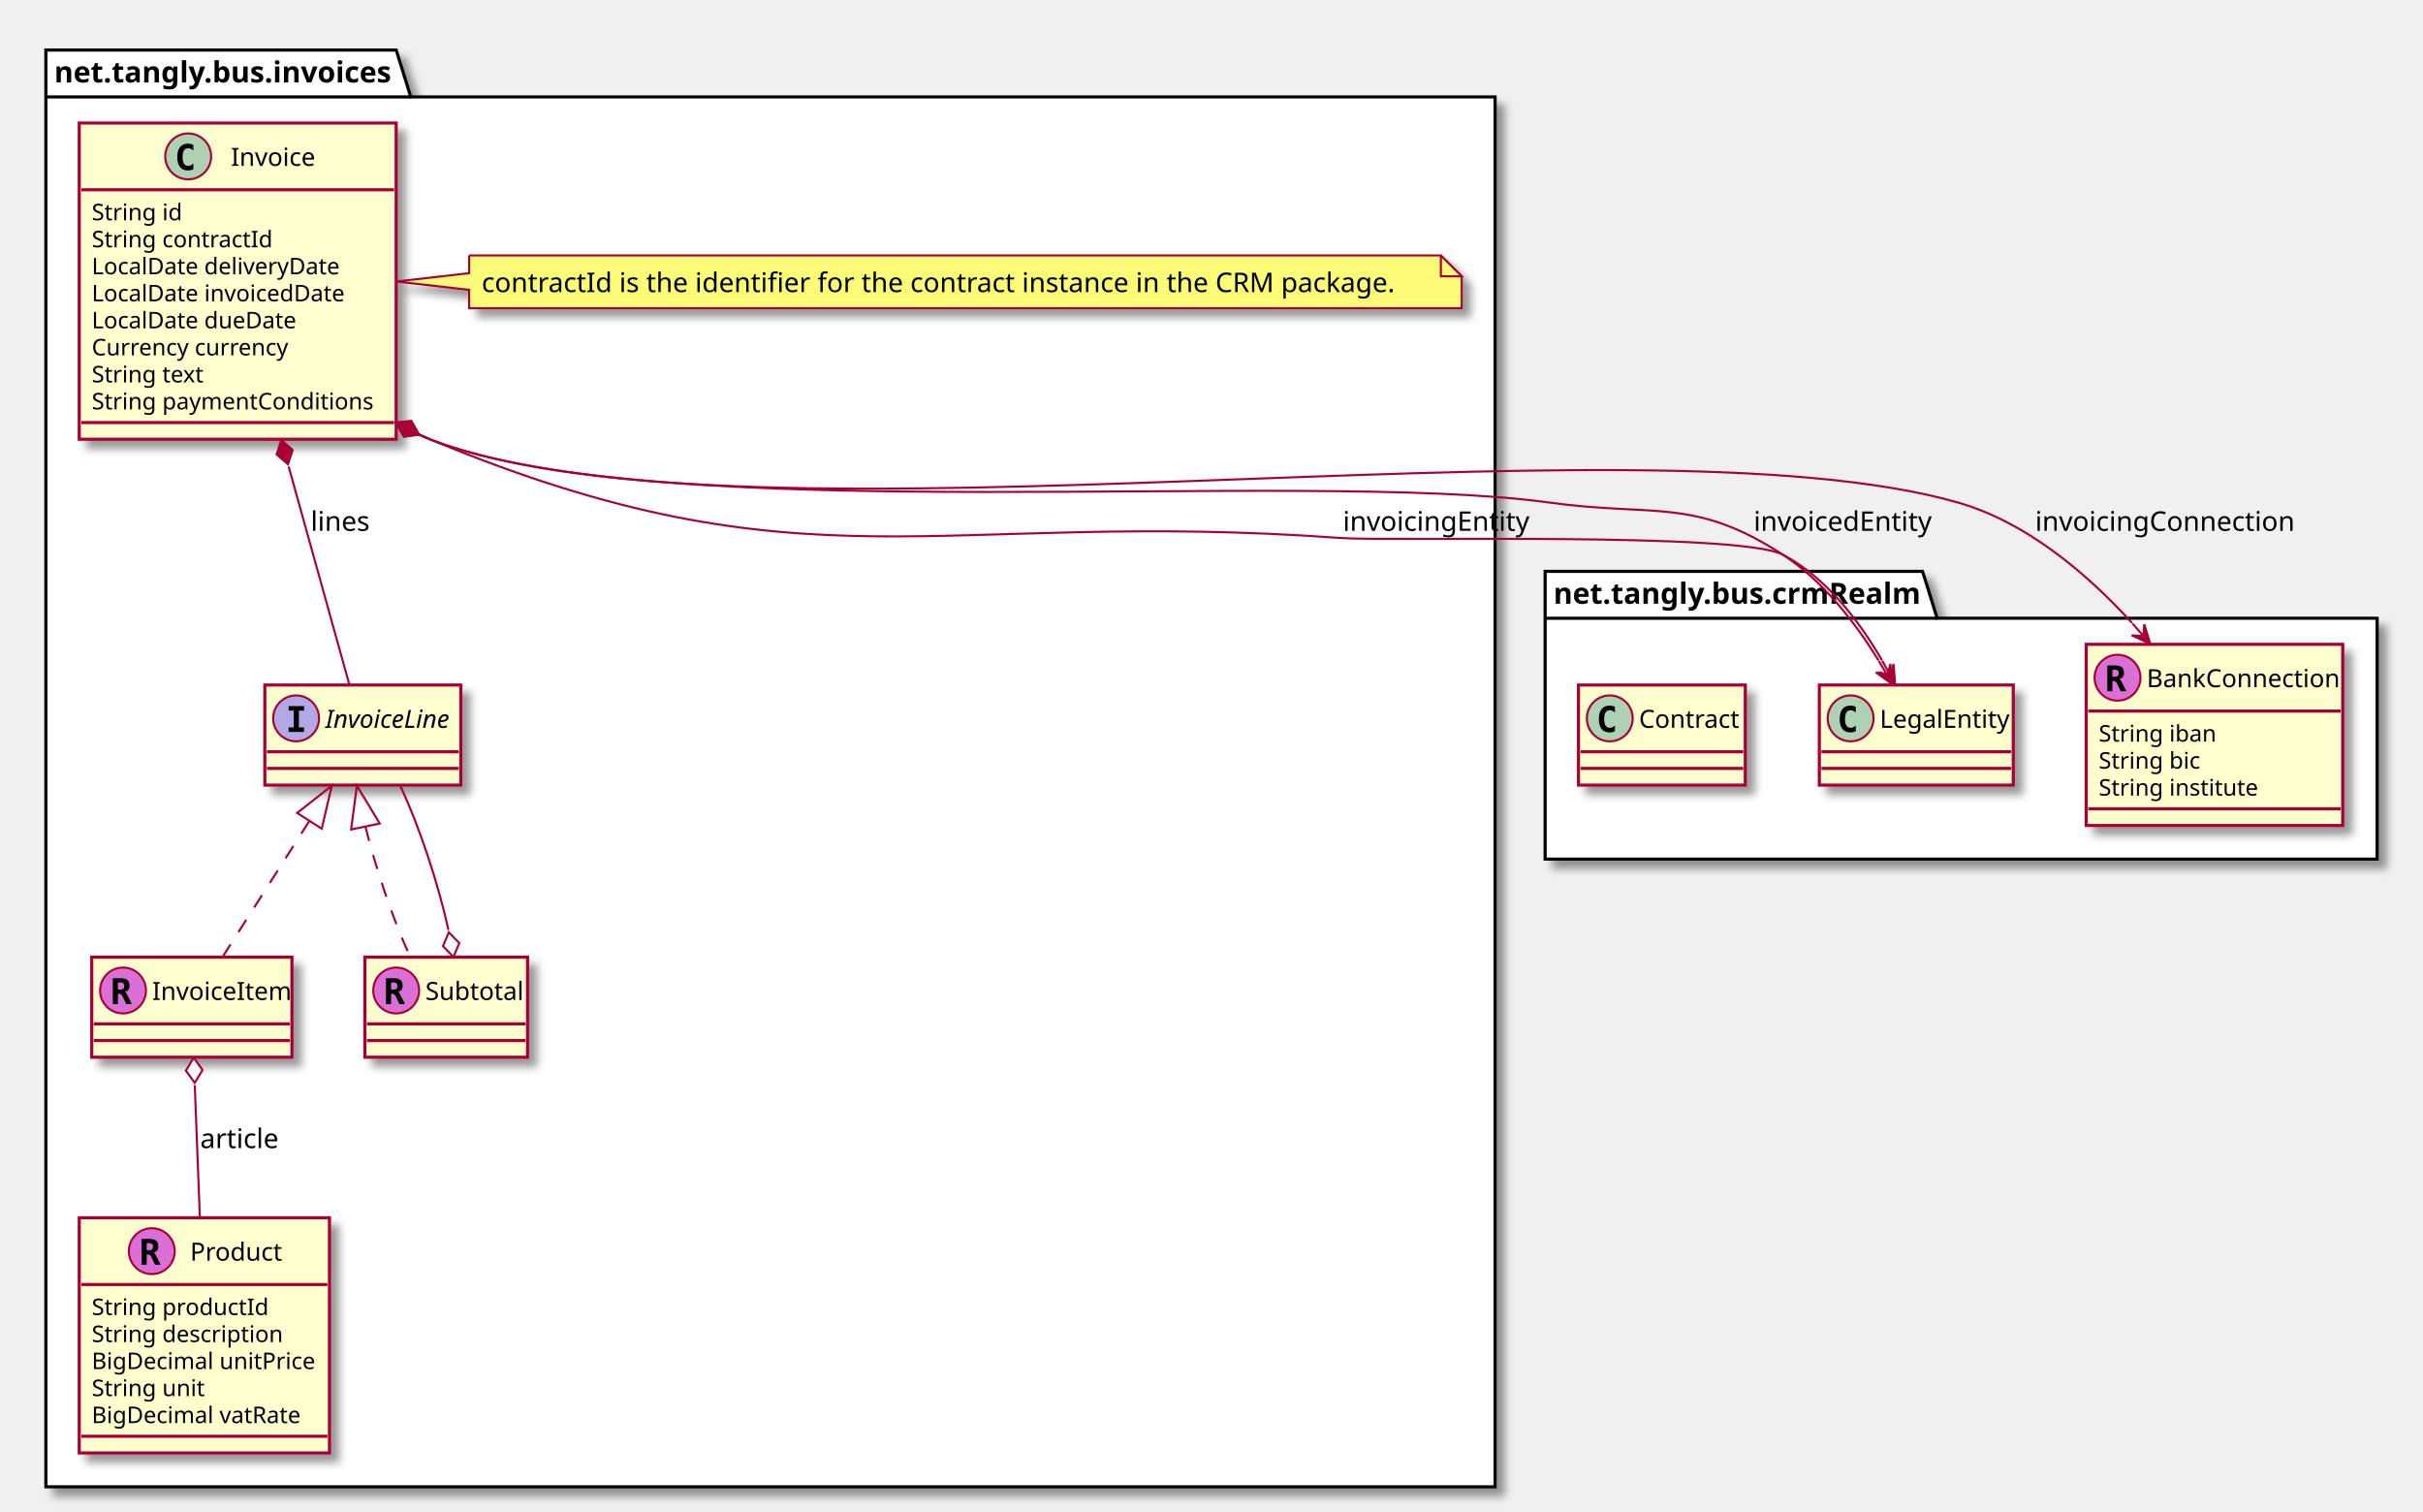
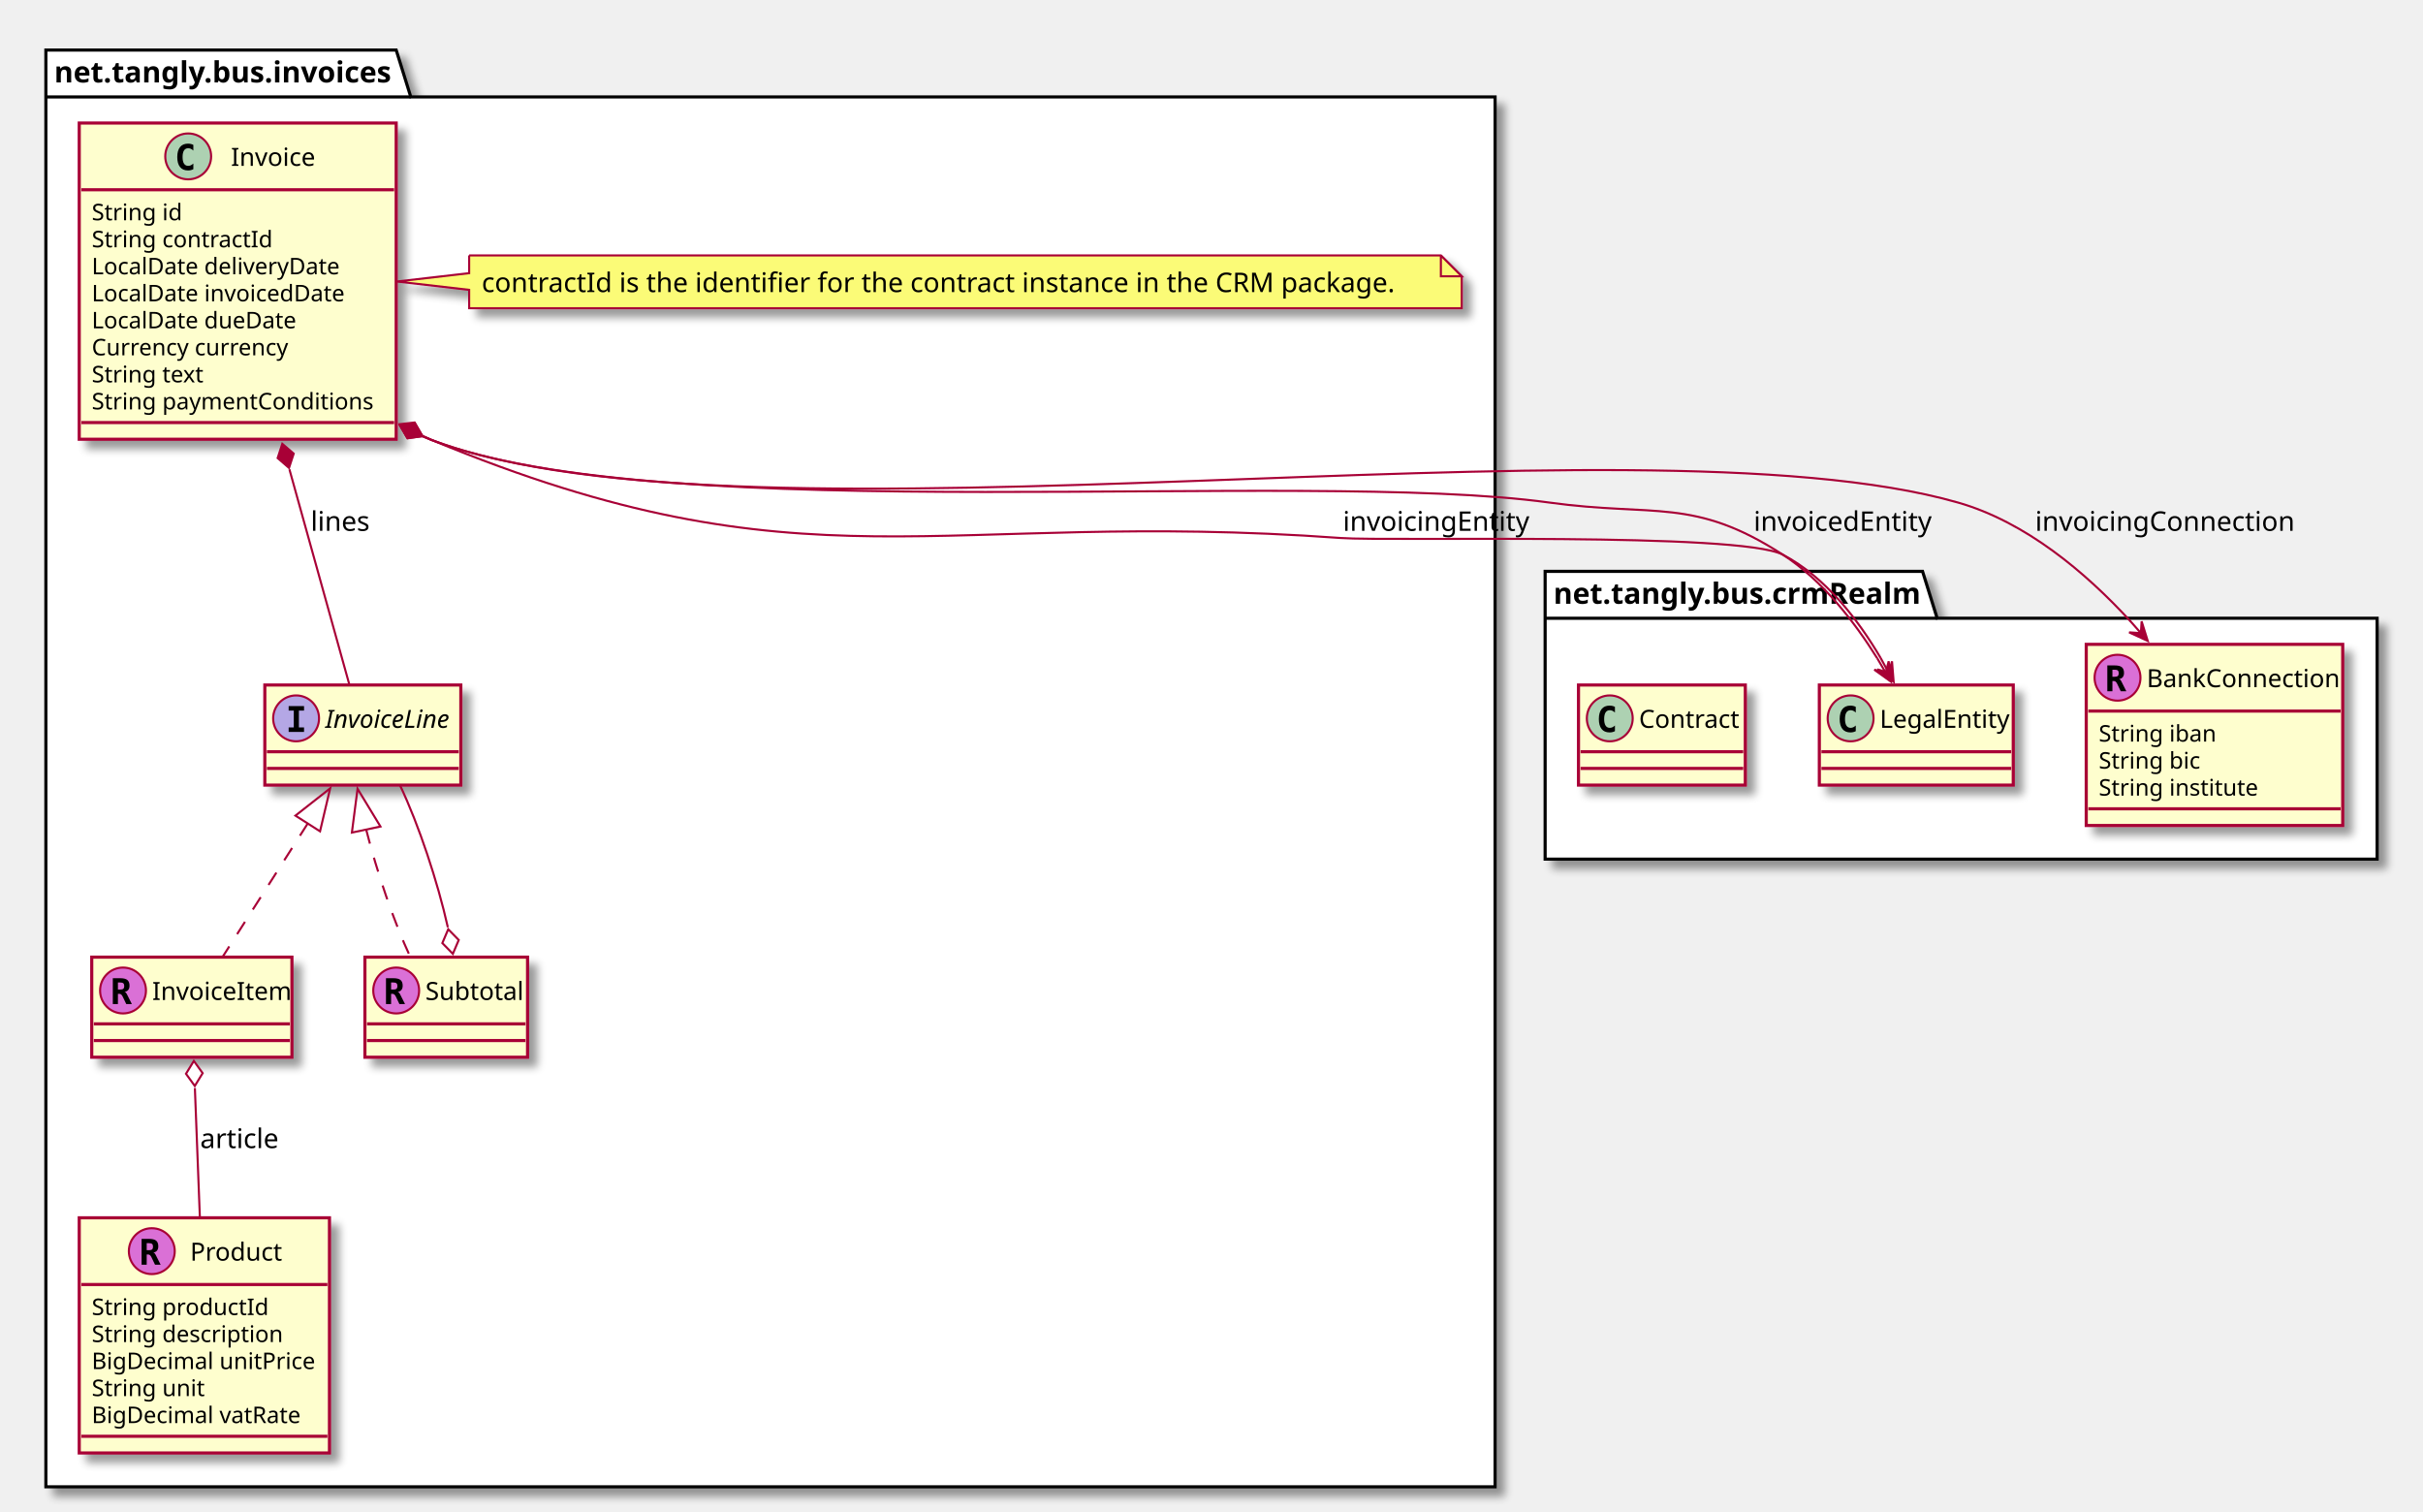
<svg xmlns="http://www.w3.org/2000/svg" contentScriptType="application/ecmascript" contentStyleType="text/css" height="725px" preserveAspectRatio="none" style="width:1162px;height:725px;" version="1.1" viewBox="0 0 1162 725" width="1162px" zoomAndPan="magnify">
  <defs>
    <filter height="300%" id="fi7ypd5eil5q9" width="300%" x="-1" y="-1">
      <feGaussianBlur result="blurOut" stdDeviation="2.0" />
      <feColorMatrix in="blurOut" result="blurOut2" type="matrix" values="0 0 0 0 0 0 0 0 0 0 0 0 0 0 0 0 0 0 .4 0" />
      <feOffset dx="4.0" dy="4.0" in="blurOut2" result="blurOut3" />
      <feBlend in="SourceGraphic" in2="blurOut3" mode="normal" />
    </filter>
  </defs>
  <g>
    <polygon fill="#FFFFFF" filter="url(#fi7ypd5eil5q9)" points="741,274,922,274,929,296.488,1140,296.488,1140,412,741,412,741,274" style="stroke: #000000; stroke-width: 1.5;" />
    <line style="stroke: #000000; stroke-width: 1.5;" x1="741" x2="929" y1="296.488" y2="296.488" />
    <text fill="#000000" font-family="sans-serif" font-size="14" font-weight="bold" lengthAdjust="spacingAndGlyphs" textLength="175" x="745" y="289.535">net.tangly.bus.crmRealm</text>
    <polygon fill="#FFFFFF" filter="url(#fi7ypd5eil5q9)" points="22,24,190,24,197,46.488,717,46.488,717,713,22,713,22,24" style="stroke: #000000; stroke-width: 1.5;" />
    <line style="stroke: #000000; stroke-width: 1.5;" x1="22" x2="197" y1="46.488" y2="46.488" />
    <text fill="#000000" font-family="sans-serif" font-size="14" font-weight="bold" lengthAdjust="spacingAndGlyphs" textLength="162" x="26" y="39.535">net.tangly.bus.invoices</text>
    <rect fill="#FEFECE" filter="url(#fi7ypd5eil5q9)" height="48" id="LegalEntity" style="stroke: #A80036; stroke-width: 1.5;" width="93" x="872.5" y="328.5" />
    <ellipse cx="887.5" cy="344.5" fill="#ADD1B2" rx="11" ry="11" style="stroke: #A80036; stroke-width: 1.0;" />
    <path d="M889.973,350.643 Q889.392,350.942 888.753,351.091 Q888.114,351.241 887.408,351.241 Q884.901,351.241 883.582,349.589 Q882.262,347.937 882.262,344.816 Q882.262,341.687 883.582,340.035 Q884.901,338.383 887.408,338.383 Q888.114,338.383 888.761,338.532 Q889.409,338.682 889.973,338.981 L889.973,341.703 Q889.342,341.122 888.749,340.852 Q888.155,340.582 887.524,340.582 Q886.18,340.582 885.495,341.649 Q884.81,342.716 884.81,344.816 Q884.81,346.908 885.495,347.974 Q886.18,349.041 887.524,349.041 Q888.155,349.041 888.749,348.771 Q889.342,348.502 889.973,347.92 Z " />
    <text fill="#000000" font-family="sans-serif" font-size="12" lengthAdjust="spacingAndGlyphs" textLength="61" x="901.5" y="349.035">LegalEntity</text>
    <line style="stroke: #A80036; stroke-width: 1.5;" x1="873.5" x2="964.5" y1="360.5" y2="360.5" />
    <line style="stroke: #A80036; stroke-width: 1.5;" x1="873.5" x2="964.5" y1="368.5" y2="368.5" />
    <rect fill="#FEFECE" filter="url(#fi7ypd5eil5q9)" height="86.865" id="BankConnection" style="stroke: #A80036; stroke-width: 1.5;" width="123" x="1000.5" y="309" />
    <ellipse cx="1015.5" cy="325" fill="#DA70D6" rx="11" ry="11" style="stroke: #A80036; stroke-width: 1.0;" />
    <path d="M1016.199,325.648 Q1016.564,325.723 1016.834,325.992 Q1017.104,326.262 1017.494,327.043 L1019.735,331.5 L1017.045,331.5 L1015.551,328.371 Q1015.485,328.238 1015.377,328.005 Q1014.721,326.603 1013.833,326.603 L1013.053,326.603 L1013.053,331.5 L1010.604,331.5 L1010.604,319.107 L1014.14,319.107 Q1016.531,319.107 1017.572,319.954 Q1018.614,320.8 1018.614,322.709 Q1018.614,323.988 1017.992,324.743 Q1017.369,325.498 1016.199,325.648 Z M1013.053,321.166 L1013.053,324.544 L1014.207,324.544 Q1015.211,324.544 1015.647,324.15 Q1016.082,323.755 1016.082,322.851 Q1016.082,321.946 1015.651,321.556 Q1015.219,321.166 1014.207,321.166 Z " />
    <text fill="#000000" font-family="sans-serif" font-size="12" lengthAdjust="spacingAndGlyphs" textLength="91" x="1029.5" y="329.535">BankConnection</text>
    <line style="stroke: #A80036; stroke-width: 1.5;" x1="1001.5" x2="1122.5" y1="341" y2="341" />
    <text fill="#000000" font-family="sans-serif" font-size="11" lengthAdjust="spacingAndGlyphs" textLength="58" x="1006.5" y="355.635">String iban</text>
    <text fill="#000000" font-family="sans-serif" font-size="11" lengthAdjust="spacingAndGlyphs" textLength="51" x="1006.5" y="368.59">String bic</text>
    <text fill="#000000" font-family="sans-serif" font-size="11" lengthAdjust="spacingAndGlyphs" textLength="79" x="1006.5" y="381.545">String institute</text>
    <line style="stroke: #A80036; stroke-width: 1.5;" x1="1001.5" x2="1122.5" y1="387.865" y2="387.865" />
    <rect fill="#FEFECE" filter="url(#fi7ypd5eil5q9)" height="48" id="Contract" style="stroke: #A80036; stroke-width: 1.5;" width="80" x="757" y="328.5" />
    <ellipse cx="772" cy="344.5" fill="#ADD1B2" rx="11" ry="11" style="stroke: #A80036; stroke-width: 1.0;" />
    <path d="M774.473,350.643 Q773.892,350.942 773.253,351.091 Q772.614,351.241 771.908,351.241 Q769.401,351.241 768.082,349.589 Q766.762,347.937 766.762,344.816 Q766.762,341.687 768.082,340.035 Q769.401,338.383 771.908,338.383 Q772.614,338.383 773.261,338.532 Q773.909,338.682 774.473,338.981 L774.473,341.703 Q773.842,341.122 773.249,340.852 Q772.655,340.582 772.024,340.582 Q770.68,340.582 769.995,341.649 Q769.31,342.716 769.31,344.816 Q769.31,346.908 769.995,347.974 Q770.68,349.041 772.024,349.041 Q772.655,349.041 773.249,348.771 Q773.842,348.502 774.473,347.92 Z " />
    <text fill="#000000" font-family="sans-serif" font-size="12" lengthAdjust="spacingAndGlyphs" textLength="48" x="786" y="349.035">Contract</text>
    <line style="stroke: #A80036; stroke-width: 1.5;" x1="758" x2="836" y1="360.5" y2="360.5" />
    <line style="stroke: #A80036; stroke-width: 1.5;" x1="758" x2="836" y1="368.5" y2="368.5" />
    <rect fill="#FEFECE" filter="url(#fi7ypd5eil5q9)" height="112.775" id="Product" style="stroke: #A80036; stroke-width: 1.5;" width="120" x="38" y="584" />
    <ellipse cx="72.8" cy="600" fill="#DA70D6" rx="11" ry="11" style="stroke: #A80036; stroke-width: 1.0;" />
    <path d="M73.499,600.648 Q73.864,600.723 74.134,600.992 Q74.403,601.262 74.794,602.043 L77.035,606.5 L74.345,606.5 L72.851,603.371 Q72.785,603.238 72.677,603.005 Q72.021,601.602 71.133,601.602 L70.353,601.602 L70.353,606.5 L67.904,606.5 L67.904,594.107 L71.44,594.107 Q73.831,594.107 74.873,594.954 Q75.914,595.8 75.914,597.71 Q75.914,598.988 75.292,599.743 Q74.669,600.499 73.499,600.648 Z M70.353,596.165 L70.353,599.544 L71.507,599.544 Q72.511,599.544 72.947,599.15 Q73.382,598.755 73.382,597.851 Q73.382,596.946 72.951,596.556 Q72.519,596.165 71.507,596.165 Z " />
    <text fill="#000000" font-family="sans-serif" font-size="12" lengthAdjust="spacingAndGlyphs" textLength="44" x="91.2" y="604.535">Product</text>
    <line style="stroke: #A80036; stroke-width: 1.5;" x1="39" x2="157" y1="616" y2="616" />
    <text fill="#000000" font-family="sans-serif" font-size="11" lengthAdjust="spacingAndGlyphs" textLength="88" x="44" y="630.635">String productId</text>
    <text fill="#000000" font-family="sans-serif" font-size="11" lengthAdjust="spacingAndGlyphs" textLength="96" x="44" y="643.59">String description</text>
    <text fill="#000000" font-family="sans-serif" font-size="11" lengthAdjust="spacingAndGlyphs" textLength="108" x="44" y="656.545">BigDecimal unitPrice</text>
    <text fill="#000000" font-family="sans-serif" font-size="11" lengthAdjust="spacingAndGlyphs" textLength="56" x="44" y="669.5">String unit</text>
    <text fill="#000000" font-family="sans-serif" font-size="11" lengthAdjust="spacingAndGlyphs" textLength="100" x="44" y="682.455">BigDecimal vatRate</text>
    <line style="stroke: #A80036; stroke-width: 1.5;" x1="39" x2="157" y1="688.775" y2="688.775" />
    <rect fill="#FEFECE" filter="url(#fi7ypd5eil5q9)" height="151.641" id="Invoice" style="stroke: #A80036; stroke-width: 1.5;" width="152" x="38" y="59" />
    <ellipse cx="90.25" cy="75" fill="#ADD1B2" rx="11" ry="11" style="stroke: #A80036; stroke-width: 1.0;" />
    <path d="M92.723,81.143 Q92.142,81.442 91.503,81.591 Q90.864,81.741 90.158,81.741 Q87.651,81.741 86.332,80.089 Q85.012,78.437 85.012,75.316 Q85.012,72.186 86.332,70.535 Q87.651,68.883 90.158,68.883 Q90.864,68.883 91.511,69.032 Q92.159,69.182 92.723,69.481 L92.723,72.203 Q92.092,71.622 91.499,71.352 Q90.905,71.082 90.274,71.082 Q88.93,71.082 88.245,72.149 Q87.56,73.216 87.56,75.316 Q87.56,77.408 88.245,78.474 Q88.93,79.541 90.274,79.541 Q90.905,79.541 91.499,79.271 Q92.092,79.001 92.723,78.42 Z " />
    <text fill="#000000" font-family="sans-serif" font-size="12" lengthAdjust="spacingAndGlyphs" textLength="39" x="110.75" y="79.535">Invoice</text>
    <line style="stroke: #A80036; stroke-width: 1.5;" x1="39" x2="189" y1="91" y2="91" />
    <text fill="#000000" font-family="sans-serif" font-size="11" lengthAdjust="spacingAndGlyphs" textLength="45" x="44" y="105.635">String id</text>
    <text fill="#000000" font-family="sans-serif" font-size="11" lengthAdjust="spacingAndGlyphs" textLength="90" x="44" y="118.59">String contractId</text>
    <text fill="#000000" font-family="sans-serif" font-size="11" lengthAdjust="spacingAndGlyphs" textLength="121" x="44" y="131.545">LocalDate deliveryDate</text>
    <text fill="#000000" font-family="sans-serif" font-size="11" lengthAdjust="spacingAndGlyphs" textLength="124" x="44" y="144.5">LocalDate invoicedDate</text>
    <text fill="#000000" font-family="sans-serif" font-size="11" lengthAdjust="spacingAndGlyphs" textLength="99" x="44" y="157.455">LocalDate dueDate</text>
    <text fill="#000000" font-family="sans-serif" font-size="11" lengthAdjust="spacingAndGlyphs" textLength="101" x="44" y="170.41">Currency currency</text>
    <text fill="#000000" font-family="sans-serif" font-size="11" lengthAdjust="spacingAndGlyphs" textLength="56" x="44" y="183.365">String text</text>
    <text fill="#000000" font-family="sans-serif" font-size="11" lengthAdjust="spacingAndGlyphs" textLength="140" x="44" y="196.32">String paymentConditions</text>
    <line style="stroke: #A80036; stroke-width: 1.5;" x1="39" x2="189" y1="202.641" y2="202.641" />
-     <path d="M225,122.5 L225,131 L190,135 L225,139 L225,147.81 A0,0 0 0 0 225,147.81 L701,147.81 A0,0 0 0 0 701,147.81 L701,132.5 L691,122.5 L225,122.5 A0,0 0 0 0 225,122.5 " fill="#FBFB77" filter="url(#fi7ypd5eil5q9)" style="stroke: #A80036; stroke-width: 1.0;" />
+     <path d="M225,122.5 L225,131 L190.34,135 L225,139 L225,147.81 A0,0 0 0 0 225,147.81 L701,147.81 A0,0 0 0 0 701,147.81 L701,132.5 L691,122.5 L225,122.5 A0,0 0 0 0 225,122.5 " fill="#FBFB77" filter="url(#fi7ypd5eil5q9)" style="stroke: #A80036; stroke-width: 1.0;" />
    <path d="M691,122.5 L691,132.5 L701,132.5 L691,122.5 " fill="#FBFB77" style="stroke: #A80036; stroke-width: 1.0;" />
    <text fill="#000000" font-family="sans-serif" font-size="13" lengthAdjust="spacingAndGlyphs" textLength="455" x="231" y="140.068">contractId is the identifier for the contract instance in the CRM package.</text>
    <rect fill="#FEFECE" filter="url(#fi7ypd5eil5q9)" height="48" id="InvoiceLine" style="stroke: #A80036; stroke-width: 1.5;" width="94" x="127" y="328.5" />
    <ellipse cx="142" cy="344.5" fill="#B4A7E5" rx="11" ry="11" style="stroke: #A80036; stroke-width: 1.0;" />
    <path d="M138.428,340.765 L138.428,338.607 L145.807,338.607 L145.807,340.765 L143.342,340.765 L143.342,348.842 L145.807,348.842 L145.807,351 L138.428,351 L138.428,348.842 L140.893,348.842 L140.893,340.765 Z " />
    <text fill="#000000" font-family="sans-serif" font-size="12" font-style="italic" lengthAdjust="spacingAndGlyphs" textLength="62" x="156" y="349.035">InvoiceLine</text>
    <line style="stroke: #A80036; stroke-width: 1.5;" x1="128" x2="220" y1="360.5" y2="360.5" />
    <line style="stroke: #A80036; stroke-width: 1.5;" x1="128" x2="220" y1="368.5" y2="368.5" />
    <rect fill="#FEFECE" filter="url(#fi7ypd5eil5q9)" height="48" id="InvoiceItem" style="stroke: #A80036; stroke-width: 1.5;" width="96" x="44" y="459" />
    <ellipse cx="59" cy="475" fill="#DA70D6" rx="11" ry="11" style="stroke: #A80036; stroke-width: 1.0;" />
    <path d="M59.699,475.648 Q60.064,475.723 60.334,475.992 Q60.603,476.262 60.994,477.043 L63.235,481.5 L60.545,481.5 L59.051,478.371 Q58.985,478.238 58.877,478.005 Q58.221,476.603 57.333,476.603 L56.553,476.603 L56.553,481.5 L54.104,481.5 L54.104,469.107 L57.64,469.107 Q60.031,469.107 61.072,469.954 Q62.114,470.8 62.114,472.709 Q62.114,473.988 61.492,474.743 Q60.869,475.498 59.699,475.648 Z M56.553,471.166 L56.553,474.544 L57.706,474.544 Q58.711,474.544 59.147,474.15 Q59.583,473.755 59.583,472.851 Q59.583,471.946 59.151,471.556 Q58.719,471.166 57.706,471.166 Z " />
    <text fill="#000000" font-family="sans-serif" font-size="12" lengthAdjust="spacingAndGlyphs" textLength="64" x="73" y="479.535">InvoiceItem</text>
    <line style="stroke: #A80036; stroke-width: 1.5;" x1="45" x2="139" y1="491" y2="491" />
    <line style="stroke: #A80036; stroke-width: 1.5;" x1="45" x2="139" y1="499" y2="499" />
    <rect fill="#FEFECE" filter="url(#fi7ypd5eil5q9)" height="48" id="Subtotal" style="stroke: #A80036; stroke-width: 1.5;" width="78" x="175" y="459" />
    <ellipse cx="190" cy="475" fill="#DA70D6" rx="11" ry="11" style="stroke: #A80036; stroke-width: 1.0;" />
    <path d="M190.699,475.648 Q191.064,475.723 191.334,475.992 Q191.603,476.262 191.994,477.043 L194.235,481.5 L191.545,481.5 L190.051,478.371 Q189.985,478.238 189.877,478.005 Q189.221,476.603 188.333,476.603 L187.553,476.603 L187.553,481.5 L185.104,481.5 L185.104,469.107 L188.64,469.107 Q191.031,469.107 192.072,469.954 Q193.114,470.8 193.114,472.709 Q193.114,473.988 192.492,474.743 Q191.869,475.498 190.699,475.648 Z M187.553,471.166 L187.553,474.544 L188.707,474.544 Q189.711,474.544 190.147,474.15 Q190.583,473.755 190.583,472.851 Q190.583,471.946 190.151,471.556 Q189.719,471.166 188.707,471.166 Z " />
    <text fill="#000000" font-family="sans-serif" font-size="12" lengthAdjust="spacingAndGlyphs" textLength="46" x="204" y="479.535">Subtotal</text>
    <line style="stroke: #A80036; stroke-width: 1.5;" x1="176" x2="252" y1="491" y2="491" />
    <line style="stroke: #A80036; stroke-width: 1.5;" x1="176" x2="252" y1="499" y2="499" />
-     <path d="M138.44,223.77 C148.99,261.68 160.5,303.01 167.48,328.09 " fill="none" id="Invoice&lt;-InvoiceLine" style="stroke: #A80036; stroke-width: 1.0;" />
-     <polygon fill="#A80036" points="134.9,211.07,132.655,217.923,138.117,222.631,140.362,215.778,134.9,211.07" style="stroke: #A80036; stroke-width: 1.0;" />
+     <path d="M138.79,225.05 C149.26,262.64 160.6,303.37 167.5,328.16 " fill="none" id="Invoice&lt;-InvoiceLine" style="stroke: #A80036; stroke-width: 1.0;" />
+     <polygon fill="#A80036" points="135.39,212.83,133.145,219.683,138.607,224.391,140.852,217.538,135.39,212.83" style="stroke: #A80036; stroke-width: 1.0;" />
    <text fill="#000000" font-family="sans-serif" font-size="13" lengthAdjust="spacingAndGlyphs" textLength="30" x="149" y="254.568">lines</text>
-     <path d="M200.669,208.13 C200.669,208.13 205.2,210.26 207,211 C387.04,285.64 448.61,243.87 643,258 C666.51,259.71 834.12,255.05 855,266 C875.88,276.95 891.81,298.11 902.55,316.64 " fill="none" id="Invoice-LegalEntity" style="stroke: #A80036; stroke-width: 1.0;" />
-     <polygon fill="#A80036" points="908.86,328.31,908.099,318.491,906.482,323.911,901.061,322.295,908.86,328.31" style="stroke: #A80036; stroke-width: 1.0;" />
-     <line style="stroke: #A80036; stroke-width: 1.0;" x1="906.482" x2="902.675" y1="323.911" y2="316.875" />
-     <polygon fill="#FFFFFF" points="190.03,202.58,193.5,208.902,200.669,208.13,197.2,201.809,190.03,202.58" style="stroke: #A80036; stroke-width: 1.0;" />
+     <path d="M202.33,208.902 C202.33,208.902 205.68,210.45 207,211 C387.04,285.64 448.61,243.87 643,258 C666.51,259.71 834.12,255.05 855,266 C875.48,276.74 891.2,297.31 901.93,315.58 " fill="none" id="Invoice-LegalEntity" style="stroke: #A80036; stroke-width: 1.0;" />
+     <polygon fill="#A80036" points="908.14,326.98,907.35,317.163,905.749,322.589,900.323,320.988,908.14,326.98" style="stroke: #A80036; stroke-width: 1.0;" />
+     <line style="stroke: #A80036; stroke-width: 1.0;" x1="905.749" x2="901.915" y1="322.589" y2="315.565" />
+     <polygon fill="#FFFFFF" points="191.65,203.43,195.166,209.726,202.33,208.902,198.814,202.606,191.65,203.43" style="stroke: #A80036; stroke-width: 1.0;" />
    <text fill="#000000" font-family="sans-serif" font-size="13" lengthAdjust="spacingAndGlyphs" textLength="94" x="644" y="254.568">invoicingEntity</text>
-     <path d="M200.916,208.42 C200.916,208.42 205.3,210.35 207,211 C318.34,253.84 624.83,224.62 743,241 C793.52,248 812.17,238.31 855,266 C874.32,278.49 889.95,298.96 900.93,316.74 " fill="none" id="Invoice-LegalEntity-1" style="stroke: #A80036; stroke-width: 1.0;" />
-     <polygon fill="#A80036" points="907.61,328.21,906.535,318.42,905.093,323.89,899.623,322.448,907.61,328.21" style="stroke: #A80036; stroke-width: 1.0;" />
-     <line style="stroke: #A80036; stroke-width: 1.0;" x1="905.093" x2="901.06" y1="323.89" y2="316.98" />
-     <polygon fill="#FFFFFF" points="190.17,203.08,193.763,209.332,200.916,208.42,197.323,202.168,190.17,203.08" style="stroke: #A80036; stroke-width: 1.0;" />
+     <path d="M202.595,209.161 C202.595,209.161 205.77,210.53 207,211 C318.34,253.84 624.83,224.62 743,241 C793.52,248 812.17,238.31 855,266 C873.95,278.25 889.35,298.18 900.29,315.72 " fill="none" id="Invoice-LegalEntity-1" style="stroke: #A80036; stroke-width: 1.0;" />
+     <polygon fill="#A80036" points="906.85,326.9,905.751,317.113,904.322,322.586,898.849,321.157,906.85,326.9" style="stroke: #A80036; stroke-width: 1.0;" />
+     <line style="stroke: #A80036; stroke-width: 1.0;" x1="904.322" x2="900.275" y1="322.586" y2="315.69" />
+     <polygon fill="#FFFFFF" points="191.81,203.9,195.449,210.125,202.595,209.161,198.956,202.935,191.81,203.9" style="stroke: #A80036; stroke-width: 1.0;" />
    <text fill="#000000" font-family="sans-serif" font-size="13" lengthAdjust="spacingAndGlyphs" textLength="89" x="841" y="254.568">invoicedEntity</text>
-     <path d="M200.908,208.457 C200.908,208.457 205.3,210.36 207,211 C359.38,268.32 782.48,196.19 939,241 C971.96,250.44 1000.94,275.12 1022.48,298.77 " fill="none" id="Invoice-BankConnection" style="stroke: #A80036; stroke-width: 1.0;" />
-     <polygon fill="#A80036" points="1031.24,308.8,1028.327,299.392,1027.949,305.036,1022.304,304.658,1031.24,308.8" style="stroke: #A80036; stroke-width: 1.0;" />
-     <line style="stroke: #A80036; stroke-width: 1.0;" x1="1027.949" x2="1022.685" y1="305.036" y2="299.005" />
-     <polygon fill="#A80036" points="190.13,203.18,193.76,209.411,200.908,208.457,197.278,202.226,190.13,203.18" style="stroke: #A80036; stroke-width: 1.0;" />
+     <path d="M202.589,209.182 C202.589,209.182 205.77,210.54 207,211 C359.38,268.32 782.48,196.19 939,241 C971.55,250.32 1000.21,274.5 1021.66,297.88 " fill="none" id="Invoice-BankConnection" style="stroke: #A80036; stroke-width: 1.0;" />
+     <polygon fill="#A80036" points="1030,307.37,1027.064,297.969,1026.7,303.614,1021.055,303.249,1030,307.37" style="stroke: #A80036; stroke-width: 1.0;" />
+     <line style="stroke: #A80036; stroke-width: 1.0;" x1="1026.7" x2="1021.42" y1="303.614" y2="297.605" />
+     <polygon fill="#A80036" points="191.77,203.99,195.449,210.192,202.589,209.182,198.91,202.98,191.77,203.99" style="stroke: #A80036; stroke-width: 1.0;" />
    <text fill="#000000" font-family="sans-serif" font-size="13" lengthAdjust="spacingAndGlyphs" textLength="130" x="976" y="254.568">invoicingConnection</text>
-     <path d="M148.23,393.89 C134.56,415.31 118.26,440.85 106.74,458.9 " fill="none" id="InvoiceLine&lt;-InvoiceItem" style="stroke: #A80036; stroke-width: 1.0; stroke-dasharray: 7.0,7.0;" />
-     <polygon fill="none" points="142.49,389.86,159.15,376.77,154.29,397.4,142.49,389.86" style="stroke: #A80036; stroke-width: 1.0;" />
-     <path d="M93.4,520.39 C94.13,539.25 95.04,562.68 95.85,583.75 " fill="none" id="InvoiceItem&lt;-Product" style="stroke: #A80036; stroke-width: 1.0;" />
-     <polygon fill="#FFFFFF" points="92.9,507.28,89.14,513.433,93.374,519.271,97.134,513.117,92.9,507.28" style="stroke: #A80036; stroke-width: 1.0;" />
+     <path d="M147.61,394.86 C134.07,416.07 118.09,441.12 106.74,458.9 " fill="none" id="InvoiceLine&lt;-InvoiceItem" style="stroke: #A80036; stroke-width: 1.0; stroke-dasharray: 7.0,7.0;" />
+     <polygon fill="none" points="141.68,391.14,158.34,378.05,153.48,398.67,141.68,391.14" style="stroke: #A80036; stroke-width: 1.0;" />
+     <path d="M93.46,521.78 C94.18,540.39 95.06,563.19 95.85,583.75 " fill="none" id="InvoiceItem&lt;-Product" style="stroke: #A80036; stroke-width: 1.0;" />
+     <polygon fill="#FFFFFF" points="92.96,508.79,89.194,514.939,93.422,520.781,97.188,514.632,92.96,508.79" style="stroke: #A80036; stroke-width: 1.0;" />
    <text fill="#000000" font-family="sans-serif" font-size="13" lengthAdjust="spacingAndGlyphs" textLength="39" x="96" y="550.568">article</text>
-     <path d="M175.27,396.49 C180.46,417.35 188.69,441.57 196.75,458.9 " fill="none" id="InvoiceLine&lt;-Subtotal" style="stroke: #A80036; stroke-width: 1.0; stroke-dasharray: 7.0,7.0;" />
-     <polygon fill="none" points="168.39,397.78,171.16,376.77,182.1,394.92,168.39,397.78" style="stroke: #A80036; stroke-width: 1.0;" />
-     <path d="M215.05,445.95 C210.21,423.8 201.05,396.06 191.92,376.77 " fill="none" id="Subtotal&lt;-InvoiceLine" style="stroke: #A80036; stroke-width: 1.0;" />
-     <polygon fill="#FFFFFF" points="217.46,458.9,220.29,452.267,215.256,447.104,212.426,453.736,217.46,458.9" style="stroke: #A80036; stroke-width: 1.0;" />
+     <path d="M175.6,397.8 C180.81,418.36 188.86,441.94 196.75,458.9 " fill="none" id="InvoiceLine&lt;-Subtotal" style="stroke: #A80036; stroke-width: 1.0; stroke-dasharray: 7.0,7.0;" />
+     <polygon fill="none" points="168.76,399.27,171.47,378.25,182.46,396.37,168.76,399.27" style="stroke: #A80036; stroke-width: 1.0;" />
+     <path d="M214.77,444.69 C209.87,422.75 200.88,395.69 191.92,376.77 " fill="none" id="Subtotal&lt;-InvoiceLine" style="stroke: #A80036; stroke-width: 1.0;" />
+     <polygon fill="#FFFFFF" points="217.18,457.42,219.996,450.781,214.951,445.629,212.135,452.267,217.18,457.42" style="stroke: #A80036; stroke-width: 1.0;" />
  </g>
</svg>
